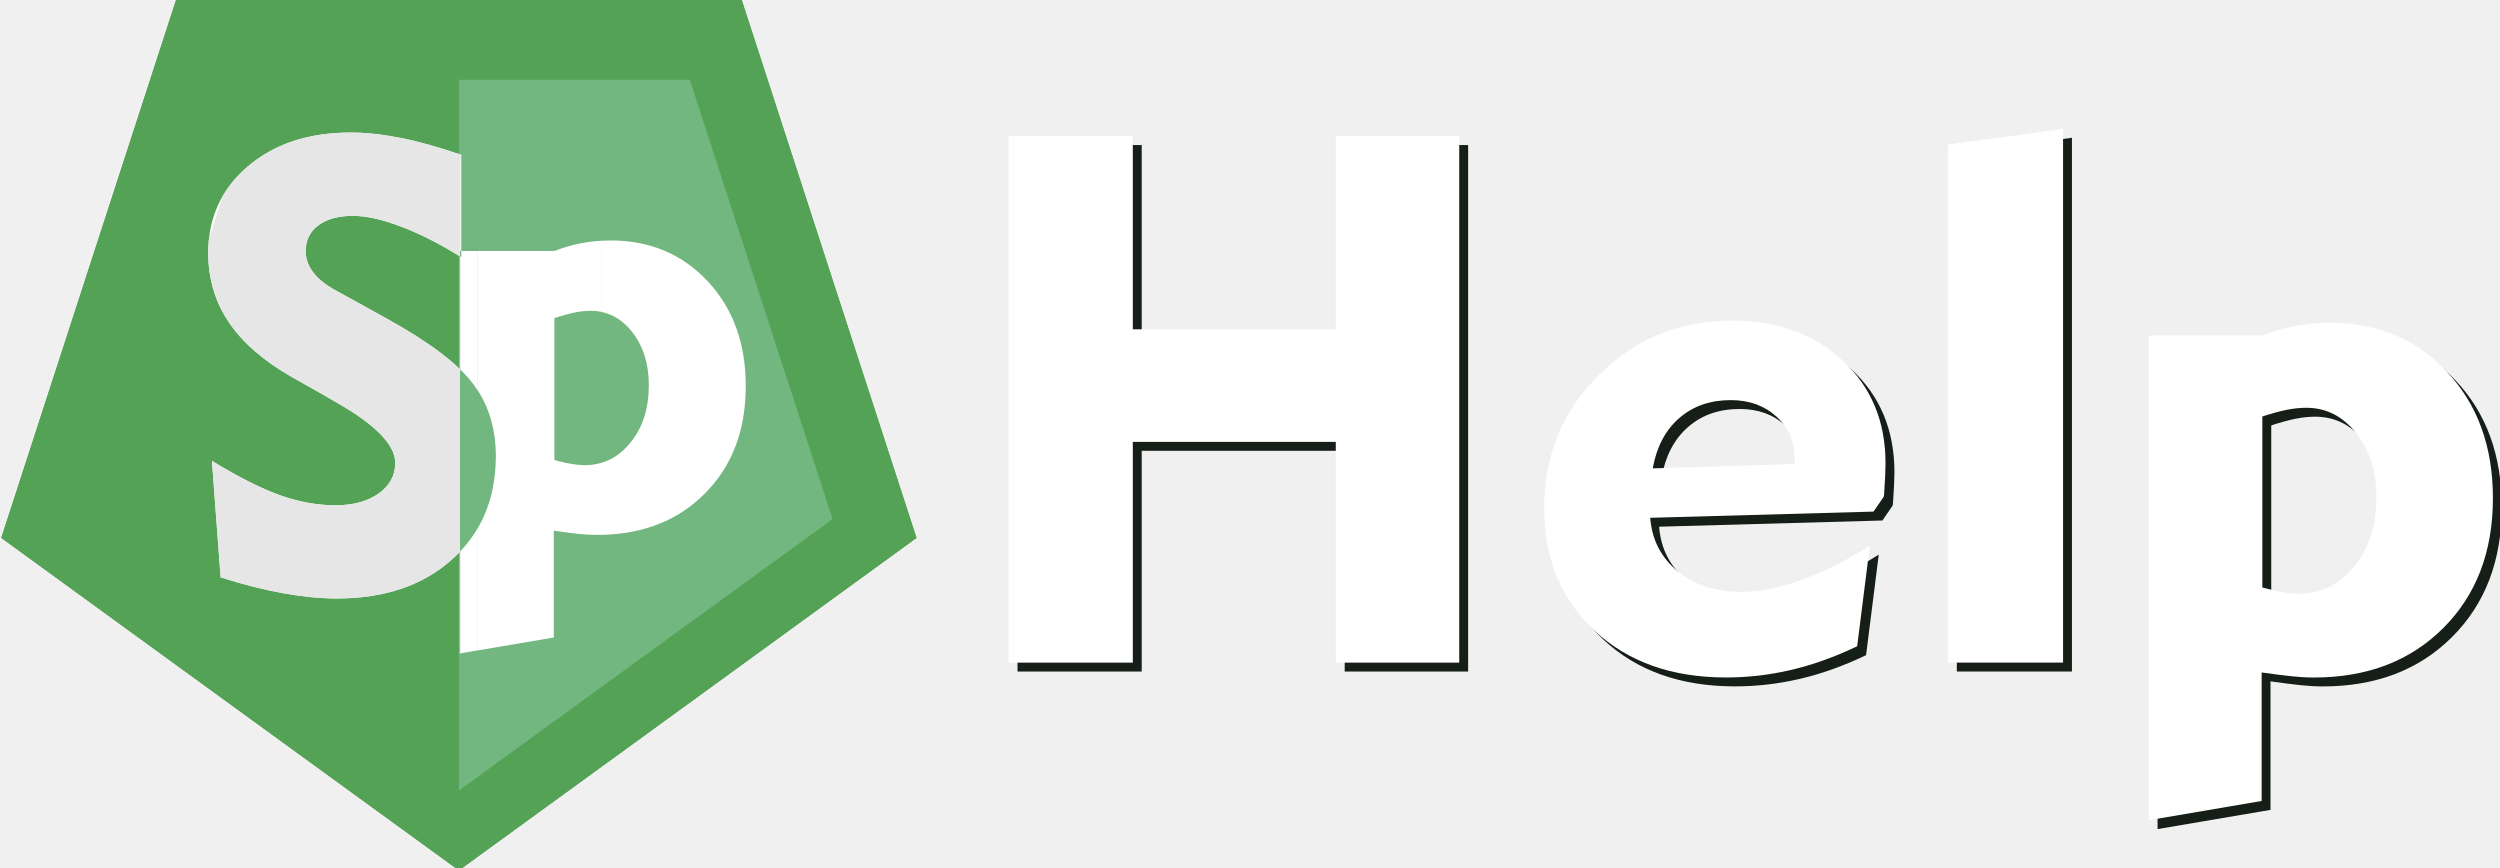
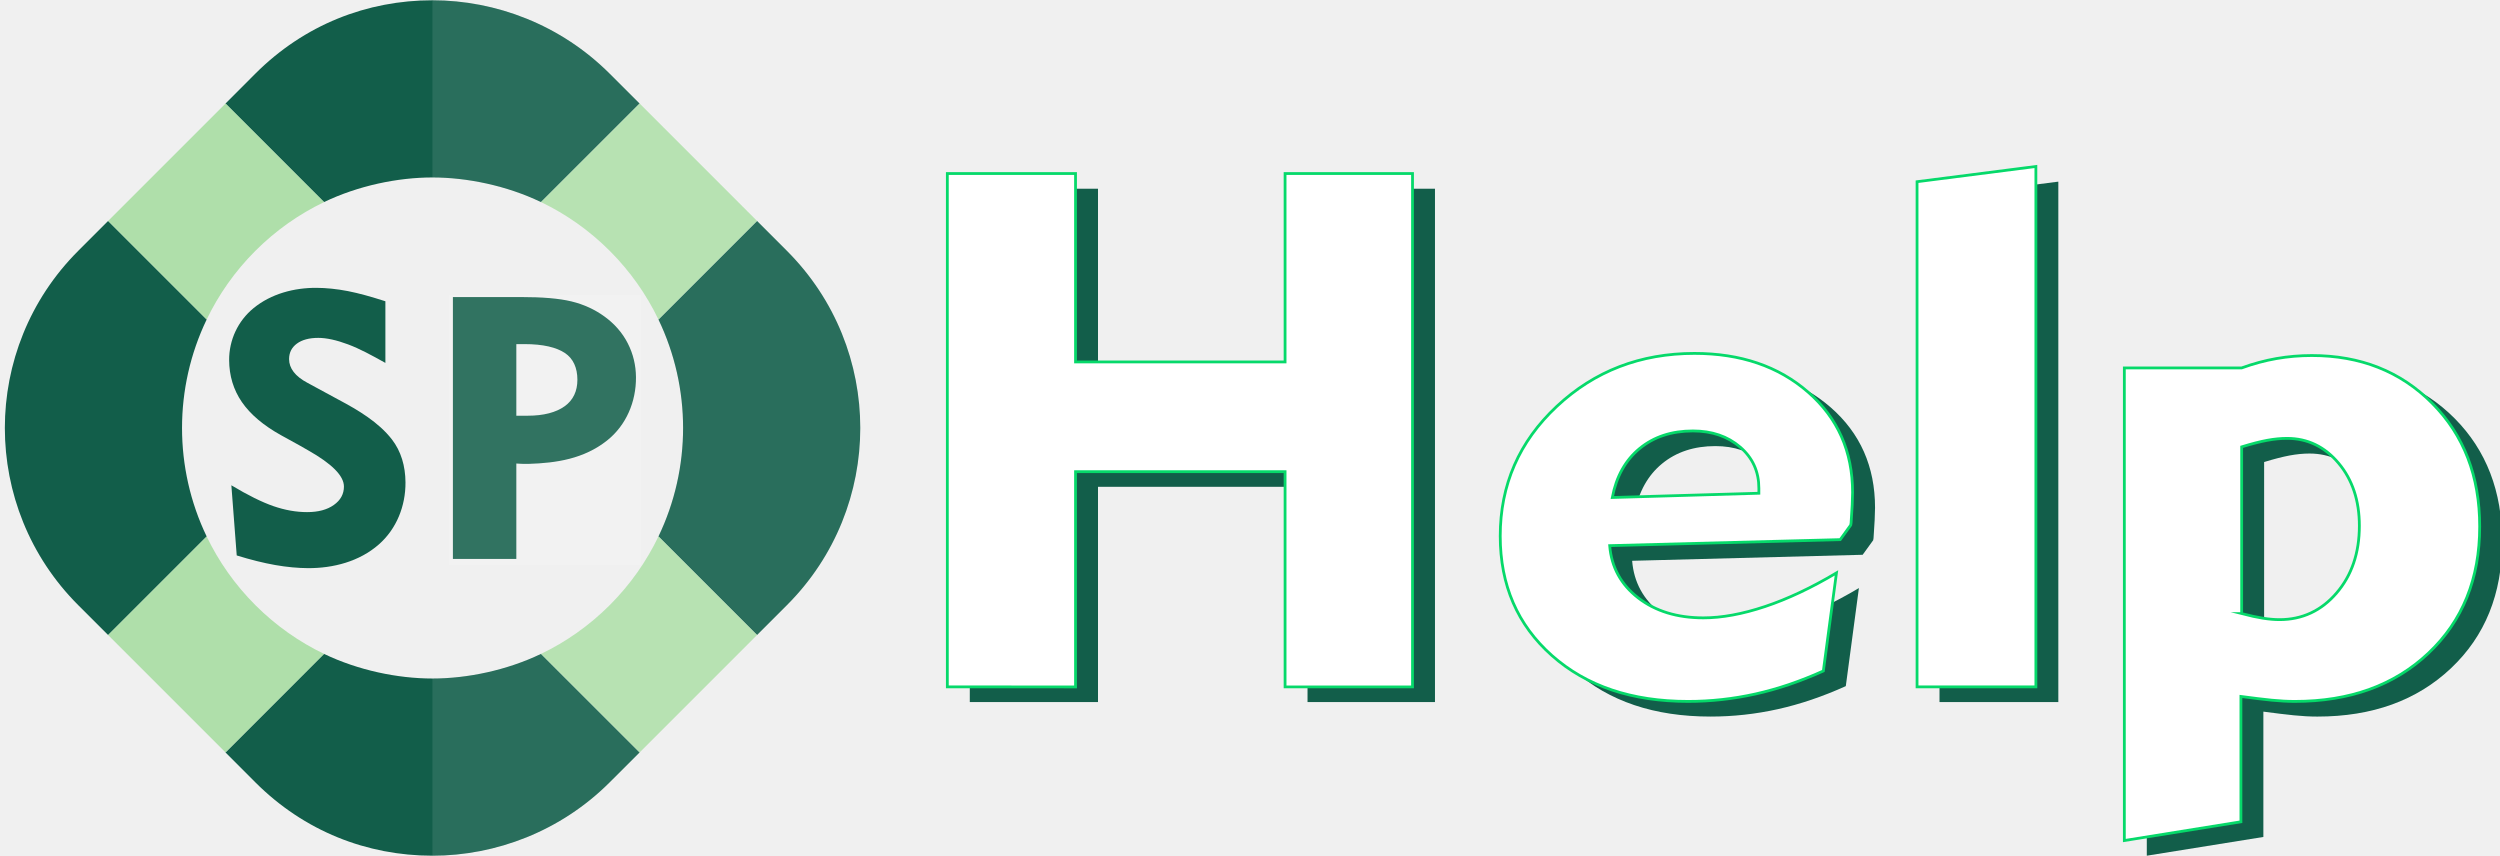
- <svg xmlns="http://www.w3.org/2000/svg" xmlns:xlink="http://www.w3.org/1999/xlink" version="1.1" id="Layer_1" x="0" y="0" width="606.33" height="210.5" viewBox="0 0 606.33 210.5" enable-background="new 0 0 606.333 210.5" xml:space="preserve">
-   <polygon fill-rule="evenodd" clip-rule="evenodd" fill="#54A256" points="111.29 211.1 166.79 170.78 222.28 130.46 201.08 65.23 179.89 -0.01 111.29 -0.01 42.7 -0.01 21.5 65.23 0.31 130.46 55.8 170.78 " />
-   <polygon fill-rule="evenodd" clip-rule="evenodd" fill="#54A256" points="111.29 211.1 166.79 170.78 222.28 130.46 201.08 65.23 179.89 -0.01 111.29 -0.01 42.7 -0.01 21.5 65.23 0.31 130.46 55.8 170.78 " />
-   <polygon fill-rule="evenodd" clip-rule="evenodd" fill="#73B780" points="111.29 191.73 156.6 158.81 201.92 125.89 184.61 72.63 167.3 19.36 111.29 19.36 " />
-   <path fill-rule="evenodd" clip-rule="evenodd" fill="#FFFFFF" d="M145.91 129.72v-17.48c2.67-0.8 5.01-2.43 7.01-4.91 2.97-3.64 4.44-8.28 4.44-13.87 0-5.21-1.35-9.53-4.04-12.95 -2.08-2.64-4.55-4.25-7.41-4.85V58.38c0.74-0.04 1.48-0.06 2.22-0.06 9.48 0 17.32 3.3 23.48 9.86 6.16 6.59 9.26 15.07 9.26 25.45 0 10.75-3.32 19.49-9.98 26.12C164.47 126.19 156.13 129.5 145.91 129.72zM115.91 94.74c2.9 4.55 4.35 9.82 4.35 15.83 0 6.63-1.45 12.46-4.35 17.46v29.71l18.4-3.13v-25.9c2.4 0.35 4.39 0.6 5.99 0.77 1.62 0.18 3.12 0.25 4.54 0.25 0.36 0 0.72 0 1.07-0.01v-17.48c-1.28 0.39-2.65 0.58-4.09 0.58 -0.97 0-2.04-0.1-3.22-0.3 -1.15-0.2-2.55-0.5-4.14-0.95V77.13c1.95-0.62 3.59-1.07 4.97-1.35 1.35-0.27 2.65-0.4 3.87-0.4 0.91 0 1.78 0.09 2.62 0.26V58.38c-1.58 0.09-3.13 0.27-4.67 0.56 -2.24 0.4-4.49 1.05-6.78 1.92h-18.55V94.74zM51.4 111.77c6.51 3.99 12.05 6.76 16.62 8.38 4.54 1.6 8.98 2.4 13.32 2.4 4.37 0 7.88-0.97 10.55-2.89 2.65-1.92 3.97-4.39 3.97-7.41 0-4.32-4.72-9.21-14.17-14.6 -1.52-0.87-2.69-1.57-3.52-2.04l-7.16-4.04c-6.96-3.94-12.13-8.41-15.47-13.37 -3.37-4.96-5.04-10.6-5.04-16.89 0-8.53 3.22-15.52 9.65-20.98 6.41-5.46 14.72-8.18 24.9-8.18 3.77 0 7.83 0.45 12.2 1.32 4.39 0.87 9.26 2.25 14.62 4.09v24.82c-5.12-3.19-9.95-5.66-14.55-7.41 -4.59-1.74-8.48-2.62-11.7-2.62 -3.57 0-6.36 0.77-8.41 2.3 -2.04 1.52-3.07 3.62-3.07 6.24 0 1.85 0.6 3.57 1.82 5.17 1.22 1.62 3.05 3.07 5.49 4.39l12.42 6.86c10.4 5.76 17.39 11.08 20.98 15.94 0.36 0.5 0.71 1 1.04 1.51V60.87h-4.35v97.6l4.35-0.74v-29.7c-1.61 2.79-3.68 5.32-6.2 7.59 -7.06 6.36-16.39 9.53-28.04 9.53 -3.94 0-8.23-0.42-12.87-1.25 -4.61-0.82-9.73-2.12-15.27-3.87L51.4 111.77z" />
-   <defs>
-     <path id="SVGID_1_" d="M145.91 129.72v-17.48c2.67-0.8 5.01-2.43 7.01-4.91 2.97-3.64 4.44-8.28 4.44-13.87 0-5.21-1.35-9.53-4.04-12.95 -2.08-2.64-4.55-4.25-7.41-4.85V58.38c0.74-0.04 1.48-0.06 2.22-0.06 9.48 0 17.32 3.3 23.48 9.86 6.16 6.59 9.26 15.07 9.26 25.45 0 10.75-3.32 19.49-9.98 26.12C164.47 126.19 156.13 129.5 145.91 129.72zM115.91 94.74c2.9 4.55 4.35 9.82 4.35 15.83 0 6.63-1.45 12.46-4.35 17.46v29.71l18.4-3.13v-25.9c2.4 0.35 4.39 0.6 5.99 0.77 1.62 0.18 3.12 0.25 4.54 0.25 0.36 0 0.72 0 1.07-0.01v-17.48c-1.28 0.39-2.65 0.58-4.09 0.58 -0.97 0-2.04-0.1-3.22-0.3 -1.15-0.2-2.55-0.5-4.14-0.95V77.13c1.95-0.62 3.59-1.07 4.97-1.35 1.35-0.27 2.65-0.4 3.87-0.4 0.91 0 1.78 0.09 2.62 0.26V58.38c-1.58 0.09-3.13 0.27-4.67 0.56 -2.24 0.4-4.49 1.05-6.78 1.92h-18.55V94.74zM51.4 111.77c6.51 3.99 12.05 6.76 16.62 8.38 4.54 1.6 8.98 2.4 13.32 2.4 4.37 0 7.88-0.97 10.55-2.89 2.65-1.92 3.97-4.39 3.97-7.41 0-4.32-4.72-9.21-14.17-14.6 -1.52-0.87-2.69-1.57-3.52-2.04l-7.16-4.04c-6.96-3.94-12.13-8.41-15.47-13.37 -3.37-4.96-5.04-10.6-5.04-16.89 0-8.53 3.22-15.52 9.65-20.98 6.41-5.46 14.72-8.18 24.9-8.18 3.77 0 7.83 0.45 12.2 1.32 4.39 0.87 9.26 2.25 14.62 4.09v24.82c-5.12-3.19-9.95-5.66-14.55-7.41 -4.59-1.74-8.48-2.62-11.7-2.62 -3.57 0-6.36 0.77-8.41 2.3 -2.04 1.52-3.07 3.62-3.07 6.24 0 1.85 0.6 3.57 1.82 5.17 1.22 1.62 3.05 3.07 5.49 4.39l12.42 6.86c10.4 5.76 17.39 11.08 20.98 15.94 0.36 0.5 0.71 1 1.04 1.51V60.87h-4.35v97.6l4.35-0.74v-29.7c-1.61 2.79-3.68 5.32-6.2 7.59 -7.06 6.36-16.39 9.53-28.04 9.53 -3.94 0-8.23-0.42-12.87-1.25 -4.61-0.82-9.73-2.12-15.27-3.87L51.4 111.77z" />
-   </defs>
-   <clipPath id="SVGID_2_">
-     <use xlink:href="#SVGID_1_" overflow="visible" />
-   </clipPath>
-   <g clip-path="url(#SVGID_2_)">
-     <polygon fill-rule="evenodd" clip-rule="evenodd" fill="#E6E6E7" points="111.7 182.76 70.61 152.9 29.51 123.04 45.21 74.74 60.91 26.43 111.7 26.43 " />
+ <svg xmlns="http://www.w3.org/2000/svg" version="1.1" id="Layer_1" x="0px" y="0px" width="894px" height="306px" viewBox="24.5 72.618 894 306" enable-background="new 24.5 72.618 894 306" xml:space="preserve">
+   <g>
+     <g>
+       <g>
+         <path id="FundoBoia" fill="#125E4A" d="M98.407 264.472l-35.242 35.24 -10.689-10.689c-34.99-34.99-34.99-91.721 0-126.709l10.689-10.692 35.242 35.243C86.657 211.323 86.657 240.009 98.407 264.472zM179.142 136.078V72.717c-23.412 0.001-45.841 8.749-63.334 26.242L105.13 109.65l35.224 35.24C152.584 139.016 166.704 136.078 179.142 136.078zM140.357 306.445l-35.227 35.238 10.675 10.693c17.494 17.494 39.926 26.24 63.338 26.24v-63.361C166.704 315.257 152.589 312.318 140.357 306.445zM217.968 144.889l35.253-35.24 -10.708-10.691c-17.494-17.495-40.69-26.241-63.371-26.241v63.361C191.58 136.078 205.737 139.016 217.968 144.889zM253.23 341.683l-35.261-35.238c-12.231 5.875-26.388 8.813-38.826 8.813v63.361c22.68 0 45.88-8.748 63.375-26.242L253.23 341.683zM259.962 264.472l35.24 35.24 10.691-10.689c34.987-34.988 34.988-91.723 0-126.709l-10.691-10.692 -35.24 35.243C271.71 211.323 271.71 240.009 259.962 264.472z" />
+         <path id="EfeiteBoia" fill="#AFDFAA" d="M140.38 306.445l-35.241 35.238L63.166 299.71l35.242-35.238c4.262 8.871 10.065 17.193 17.421 24.551C123.186 296.378 131.506 302.181 140.38 306.445zM115.828 162.312c7.358-7.355 15.678-13.159 24.552-17.422l-35.241-35.24 -41.973 41.973 35.242 35.241C102.67 177.988 108.473 169.669 115.828 162.312zM242.538 162.312c7.358 7.355 13.161 15.676 17.423 24.551l35.24-35.242 -12.9-12.904 -20.624-20.621 -8.447-8.446 -35.24 35.24C226.863 149.154 235.184 154.956 242.538 162.312zM242.538 289.023c-7.354 7.355-15.676 13.158-24.549 17.422l35.241 35.238 41.971-41.973 -35.24-35.238C255.7 273.347 249.896 281.667 242.538 289.023z" />
+         <path id="Transparencia" opacity="0.1" fill="#FFFFFF" enable-background="new    " d="M179.142 136.078V72.717c22.68 0 45.88 8.746 63.375 26.242l10.703 10.691 -35.256 35.24C205.734 139.016 191.58 136.078 179.142 136.078zM253.23 341.683l-35.261-35.238c-12.231 5.875-26.388 8.813-38.826 8.813v63.361c22.68 0 45.88-8.748 63.375-26.242L253.23 341.683zM259.962 264.472l35.24 35.24 10.691-10.689c34.987-34.988 34.988-91.723 0-126.709l-10.691-10.692 -35.24 35.243C271.71 211.323 271.71 240.009 259.962 264.472zM242.538 162.312c7.358 7.355 13.161 15.676 17.423 24.551l35.24-35.242 -12.9-12.904 -20.624-20.621 -8.447-8.446 -35.24 35.24C226.863 149.154 235.184 154.956 242.538 162.312zM242.538 289.023c-7.354 7.355-15.676 13.158-24.549 17.422l35.241 35.238 41.971-41.973 -35.24-35.238C255.7 273.347 249.896 281.667 242.538 289.023z" />
+       </g>
+       <g>
+         <g>
+           <g>
+             <path fill="#125E4A" d="M107.234 246.156c5.904 3.545 10.915 6.027 15.035 7.455 4.118 1.428 8.139 2.139 12.062 2.139 3.968 0 7.151-0.85 9.556-2.561 2.402-1.707 3.603-3.9 3.603-6.58 0-3.85-4.318-8.16-12.829-12.969 -1.365-0.771-2.425-1.383-3.173-1.813 -2.593-1.428-3.886-2.139-6.476-3.566 -6.302-3.498-10.971-7.455-14.01-11.861 -3.04-4.408-4.525-9.436-4.561-14.979 -0.046-7.193 3.143-14.045 8.724-18.609 6.294-5.148 14.52-7.309 22.538-7.262 3.376 0.021 7.25 0.391 11.218 1.168 3.968 0.777 8.273 1.988 13.395 3.631 0 7.348 0 14.695 0 22.045 -5.122-2.854-9.186-5.061-13.329-6.615 -4.144-1.559-7.757-2.336-10.667-2.336 -3.219 0-5.797 0.682-7.648 2.045 -1.851 1.359-2.798 3.211-2.798 5.545 0 1.643 0.541 3.178 1.642 4.604 1.099 1.428 2.748 2.725 4.953 3.893 4.495 2.438 6.742 3.654 11.239 6.092 6.86 3.641 14.192 7.998 18.937 14.133 3.254 4.205 4.82 9.477 4.858 15.361 0.052 8.391-3.158 16.605-9.55 22.209 -6.955 6.094-16.3 8.516-25.357 8.461 -3.548-0.025-7.448-0.369-11.632-1.104 -4.187-0.734-8.79-1.881-13.812-3.438C108.512 262.882 107.872 254.515 107.234 246.156z" />
+             <path fill="#125E4A" d="M186.458 272.493c0-30.73 0-62.189 0-93.65 8.048 0 16.132 0 24.351 0 7.581 0 13.603 0.482 18.052 1.564 4.449 1.08 8.399 2.92 11.828 5.416 3.514 2.559 6.333 5.721 8.294 9.549 1.96 3.826 2.912 7.902 2.942 12.152 0.06 8.686-3.448 17.143-10.343 22.621 -8.281 6.574-18.171 8.053-28.062 8.357 -1.195 0.037-2.104-0.012-2.719-0.033 -0.618-0.023-0.93-0.055-1.662-0.098 0 11.455 0 23.143 0 34.119C201.091 272.493 193.775 272.493 186.458 272.493zM212.131 195.671c-1.243 0-1.529 0-2.992 0 0 8.779 0 16.828 0 25.607 1.463 0 2.384 0 4.05 0 5.775 0 10.184-1.199 13.226-3.381 3.043-2.182 4.562-5.377 4.562-9.484 0-4.281-1.498-7.594-4.496-9.582C223.482 196.843 218.7 195.671 212.131 195.671z" />
+           </g>
+         </g>
+         <rect x="184.995" y="178.113" opacity="0.13" fill="#FFFFFF" enable-background="new    " width="68.773" height="96.576" />
+       </g>
+     </g>
+     <g>
+       <g>
+         <path fill="#125E4A" d="M371.298 323.675v-183.57h45.845v67.352h74.929v-67.352h45.576v183.57h-45.576v-76.974h-74.929v76.974H371.298z" />
+         <path fill="#125E4A" d="M689.248 282.908l-4.691 35.069c-8.223 3.715-16.309 6.457-24.261 8.229 -7.955 1.772-15.995 2.658-24.127 2.658 -20.107 0-36.326-5.464-48.657-16.396 -12.334-10.93-18.499-25.171-18.499-42.729 0-18.313 6.747-33.779 20.241-46.398 13.491-12.615 29.891-18.926 49.193-18.926 16.53 0 30.093 4.621 40.682 13.863 10.591 9.241 15.885 21.206 15.885 35.892 0 2.279-0.18 5.906-0.536 10.887l-0.133 0.759 -3.756 5.192 -82.436 2.15c0.623 7.682 4.021 13.907 10.188 18.674 6.164 4.769 13.938 7.151 23.323 7.151 6.611 0 13.96-1.349 22.049-4.048C671.799 292.236 680.312 288.227 689.248 282.908zM609.09 255.944l52.412-1.52v-1.771c0-5.994-2.235-10.909-6.702-14.751 -4.47-3.838-10.101-5.759-16.891-5.759 -7.594 0-13.939 2.089-19.034 6.267C613.78 242.588 610.52 248.433 609.09 255.944z" />
+         <path fill="#125E4A" d="M760.56 323.675h-42.491V143.016l42.491-5.443V323.675z" />
+         <path fill="#125E4A" d="M792.194 378.618V209.608h41.956c4.199-1.52 8.354-2.636 12.463-3.354 4.111-0.717 8.313-1.074 12.602-1.074 17.427 0 31.789 5.696 43.094 17.088 11.304 11.396 16.958 26.081 16.958 44.06 0 18.653-6.099 33.738-18.296 45.259 -12.198 11.521-28.129 17.281-47.789 17.281 -2.592 0-5.358-0.149-8.31-0.444 -2.95-0.294-6.614-0.739-10.991-1.327v44.817L792.194 378.618zM834.15 297.468c2.948 0.759 5.492 1.311 7.638 1.646 2.147 0.339 4.111 0.507 5.899 0.507 8.133 0 14.923-3.164 20.376-9.494 5.447-6.329 8.176-14.349 8.176-24.054 0-9.03-2.48-16.501-7.439-22.409 -4.959-5.906-11.104-8.862-18.431-8.862 -2.236 0-4.605 0.234-7.104 0.698 -2.502 0.465-5.542 1.246-9.113 2.342L834.15 297.468 834.15 297.468z" />
+       </g>
+       <g>
+         <path fill="#FFFFFF" stroke="#06D96A" stroke-miterlimit="10" d="M363.267 318.252V134.684h45.844v67.351h74.93v-67.351h45.575v183.569h-45.575V241.28h-74.93v76.974L363.267 318.252 363.267 318.252z" />
+         <path fill="#FFFFFF" stroke="#06D96A" stroke-miterlimit="10" d="M681.218 277.49l-4.69 35.066c-8.222 3.714-16.31 6.457-24.262 8.229 -7.953 1.772-15.997 2.658-24.126 2.658 -20.109 0-36.329-5.463-48.657-16.395 -12.332-10.93-18.5-25.172-18.5-42.729 0-18.313 6.748-33.78 20.241-46.397 13.492-12.617 29.892-18.927 49.194-18.927 16.53 0 30.094 4.62 40.681 13.863 10.592 9.24 15.886 21.205 15.886 35.89 0 2.279-0.179 5.908-0.538 10.889l-0.132 0.76 -3.754 5.189 -82.437 2.151c0.622 7.683 4.022 13.909 10.186 18.674 6.168 4.768 13.94 7.153 23.326 7.153 6.609 0 13.961-1.351 22.05-4.05C663.77 286.815 672.282 282.804 681.218 277.49zM601.062 250.522l52.411-1.52v-1.771c0-5.994-2.234-10.907-6.703-14.749 -4.469-3.84-10.099-5.76-16.889-5.76 -7.596 0-13.94 2.088-19.037 6.267C605.751 237.167 602.49 243.012 601.062 250.522z" />
+         <path fill="#FFFFFF" stroke="#06D96A" stroke-miterlimit="10" d="M752.53 318.252h-42.493V137.595l42.493-5.443V318.252L752.53 318.252z" />
+         <path fill="#FFFFFF" stroke="#06D96A" stroke-miterlimit="10" d="M784.164 373.196v-169.01h41.954c4.201-1.518 8.356-2.637 12.465-3.354 4.112-0.718 8.314-1.076 12.602-1.076 17.427 0 31.79 5.698 43.095 17.09 11.304 11.395 16.958 26.079 16.958 44.058 0 18.654-6.1 33.739-18.299 45.261 -12.197 11.521-28.125 17.279-47.785 17.279 -2.593 0-5.361-0.148-8.313-0.443 -2.947-0.296-6.613-0.739-10.988-1.328v44.815L784.164 373.196zM826.119 292.045c2.95 0.761 5.497 1.311 7.639 1.646 2.146 0.339 4.111 0.508 5.9 0.508 8.13 0 14.922-3.166 20.374-9.494 5.449-6.331 8.177-14.35 8.177-24.054 0-9.03-2.479-16.501-7.44-22.407 -4.958-5.909-11.102-8.865-18.431-8.865 -2.234 0-4.604 0.235-7.104 0.697 -2.503 0.466-5.541 1.248-9.114 2.343V292.045L826.119 292.045z" />
+       </g>
+     </g>
  </g>
-   <path fill="#151F17" d="M246.78 162.87V35.18h30.12v46.85h49.23V35.18h29.94v127.69h-29.94v-53.54h-49.23v53.54H246.78z" />
-   <path fill="#151F17" d="M455.66 134.51l-3.08 24.39c-5.4 2.58-10.71 4.49-15.94 5.72 -5.23 1.23-10.51 1.85-15.85 1.85 -13.21 0-23.86-3.8-31.97-11.4 -8.1-7.6-12.15-17.51-12.15-29.72 0-12.74 4.43-23.5 13.3-32.27 8.86-8.78 19.64-13.16 32.32-13.16 10.86 0 19.77 3.21 26.73 9.64 6.96 6.43 10.44 14.75 10.44 24.97 0 1.59-0.12 4.11-0.35 7.57l-0.09 0.53 -2.47 3.61 -54.16 1.5c0.41 5.34 2.64 9.67 6.69 12.99 4.05 3.32 9.16 4.97 15.32 4.97 4.34 0 9.17-0.94 14.49-2.82C444.19 141 449.78 138.21 455.66 134.51zM403 115.75l34.43-1.06v-1.23c0-4.17-1.47-7.59-4.4-10.26 -2.94-2.67-6.63-4.01-11.1-4.01 -4.99 0-9.16 1.45-12.5 4.36C406.08 106.46 403.93 110.53 403 115.75z" />
-   <path fill="#151F17" d="M502.5 162.87h-27.91V37.2l27.92-3.79V162.87z" />
-   <path fill="#151F17" d="M523.28 201.08V83.52h27.56c2.76-1.06 5.49-1.83 8.19-2.33 2.7-0.5 5.46-0.75 8.28-0.75 11.45 0 20.88 3.96 28.31 11.89 7.43 7.93 11.14 18.14 11.14 30.65 0 12.98-4.01 23.47-12.02 31.48 -8.01 8.01-18.48 12.02-31.39 12.02 -1.7 0-3.52-0.1-5.46-0.31 -1.94-0.21-4.34-0.51-7.22-0.92v31.17L523.28 201.08zM550.85 144.64c1.94 0.53 3.61 0.91 5.02 1.15 1.41 0.24 2.7 0.35 3.88 0.35 5.34 0 9.8-2.2 13.39-6.6 3.58-4.4 5.37-9.98 5.37-16.73 0-6.28-1.63-11.48-4.89-15.59 -3.26-4.11-7.29-6.16-12.11-6.16 -1.47 0-3.02 0.16-4.67 0.48 -1.64 0.32-3.64 0.87-5.99 1.63V144.64z" />
-   <path fill="#FFFFFF" d="M244.62 160.71V33.02h30.12v46.85h49.23V33.02h29.94v127.69h-29.94v-53.54h-49.23v53.54H244.62z" />
-   <path fill="#FFFFFF" d="M453.5 132.35l-3.08 24.39c-5.4 2.58-10.71 4.49-15.94 5.72 -5.23 1.23-10.51 1.85-15.85 1.85 -13.21 0-23.86-3.8-31.97-11.4 -8.1-7.6-12.15-17.51-12.15-29.72 0-12.74 4.43-23.5 13.3-32.27 8.86-8.78 19.64-13.16 32.32-13.16 10.86 0 19.77 3.21 26.73 9.64 6.96 6.43 10.44 14.75 10.44 24.97 0 1.59-0.12 4.11-0.35 7.57l-0.09 0.53 -2.47 3.61 -54.16 1.5c0.41 5.34 2.64 9.67 6.69 12.99 4.05 3.32 9.16 4.97 15.32 4.97 4.34 0 9.17-0.94 14.49-2.82C442.04 138.84 447.63 136.05 453.5 132.35zM400.84 113.6l34.43-1.06v-1.23c0-4.17-1.47-7.59-4.4-10.26 -2.94-2.67-6.63-4.01-11.1-4.01 -4.99 0-9.16 1.45-12.5 4.36C403.92 104.31 401.78 108.37 400.84 113.6z" />
-   <path fill="#FFFFFF" d="M500.35 160.71h-27.91V35.05l27.92-3.79V160.71z" />
-   <path fill="#FFFFFF" d="M521.13 198.93V81.36h27.56c2.76-1.06 5.49-1.83 8.19-2.33 2.7-0.5 5.46-0.75 8.28-0.75 11.45 0 20.88 3.96 28.31 11.89s11.14 18.14 11.14 30.65c0 12.98-4.01 23.47-12.02 31.48 -8.01 8.01-18.48 12.02-31.39 12.02 -1.7 0-3.52-0.1-5.46-0.31 -1.94-0.21-4.34-0.51-7.22-0.92v31.17L521.13 198.93zM548.69 142.48c1.94 0.53 3.61 0.91 5.02 1.15 1.41 0.24 2.7 0.35 3.88 0.35 5.34 0 9.8-2.2 13.39-6.6 3.58-4.4 5.37-9.98 5.37-16.73 0-6.28-1.63-11.48-4.89-15.59 -3.26-4.11-7.29-6.16-12.11-6.16 -1.47 0-3.02 0.16-4.67 0.48 -1.64 0.32-3.64 0.87-5.99 1.63V142.48z" />
</svg>
